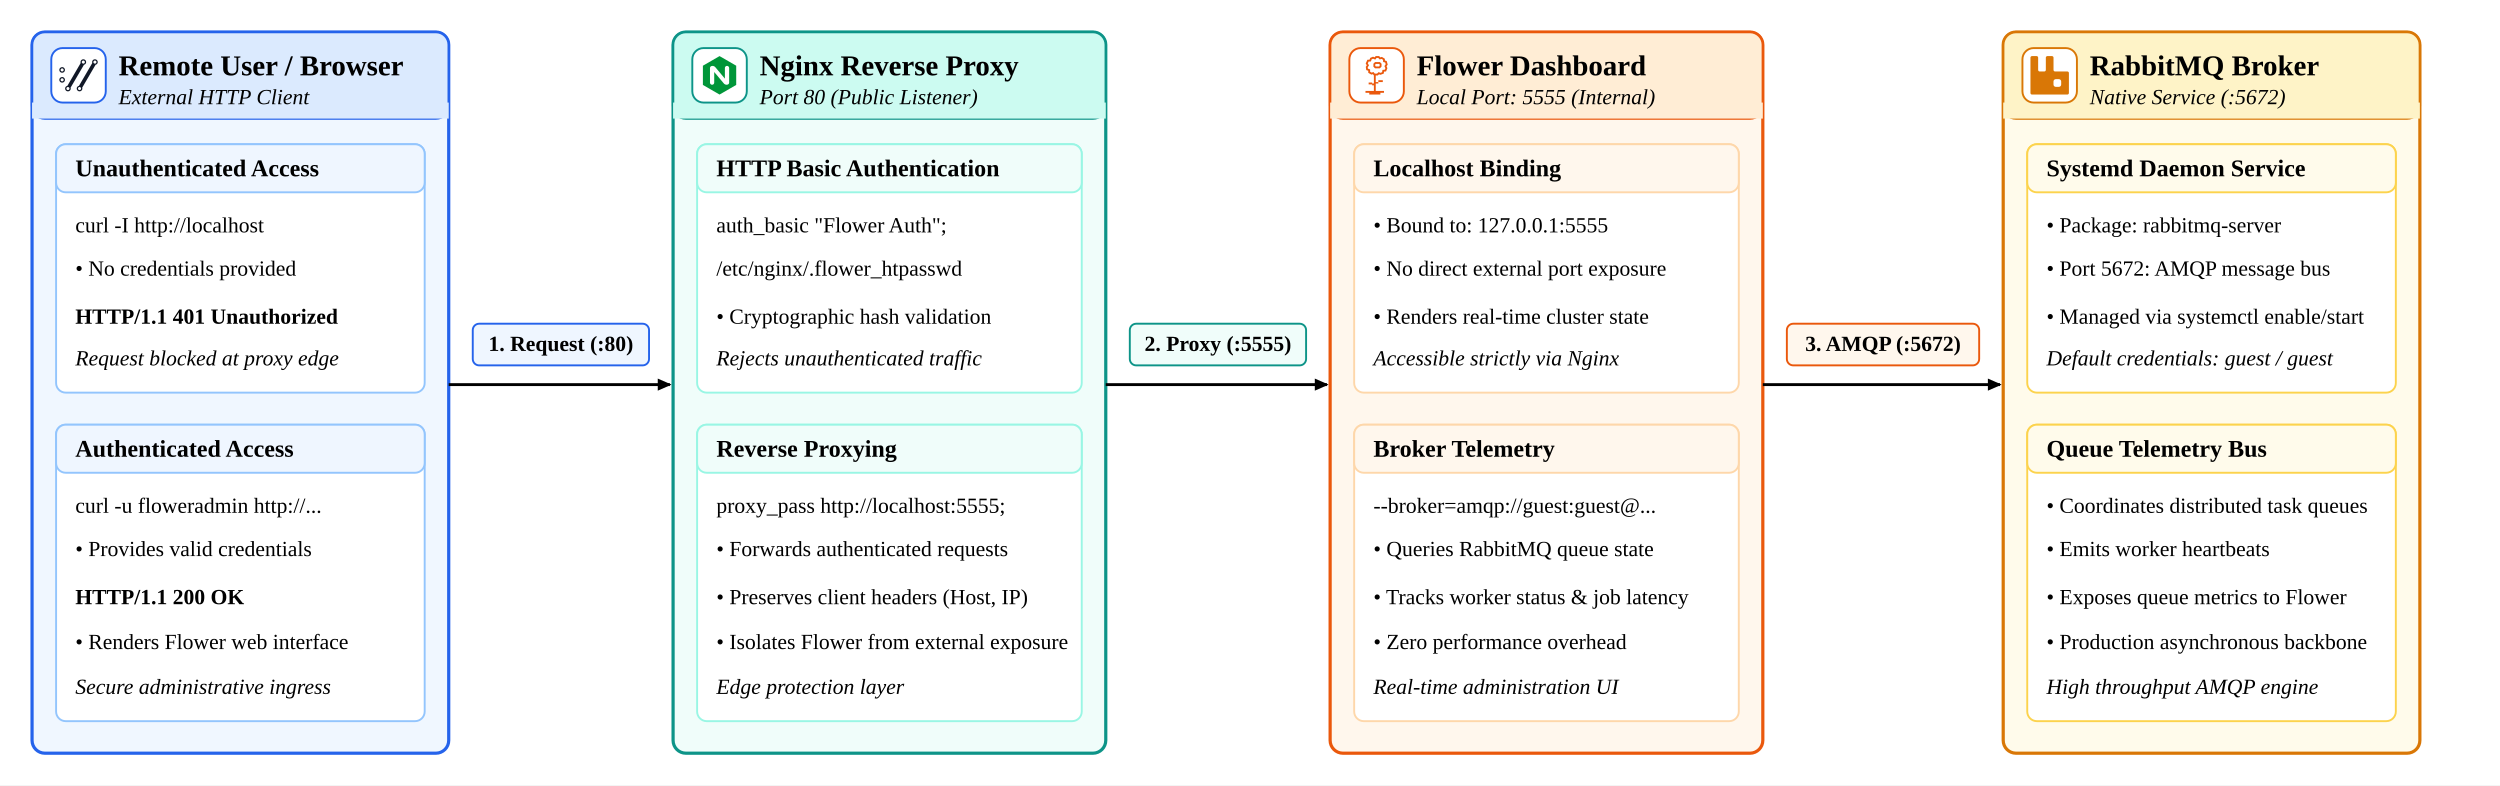
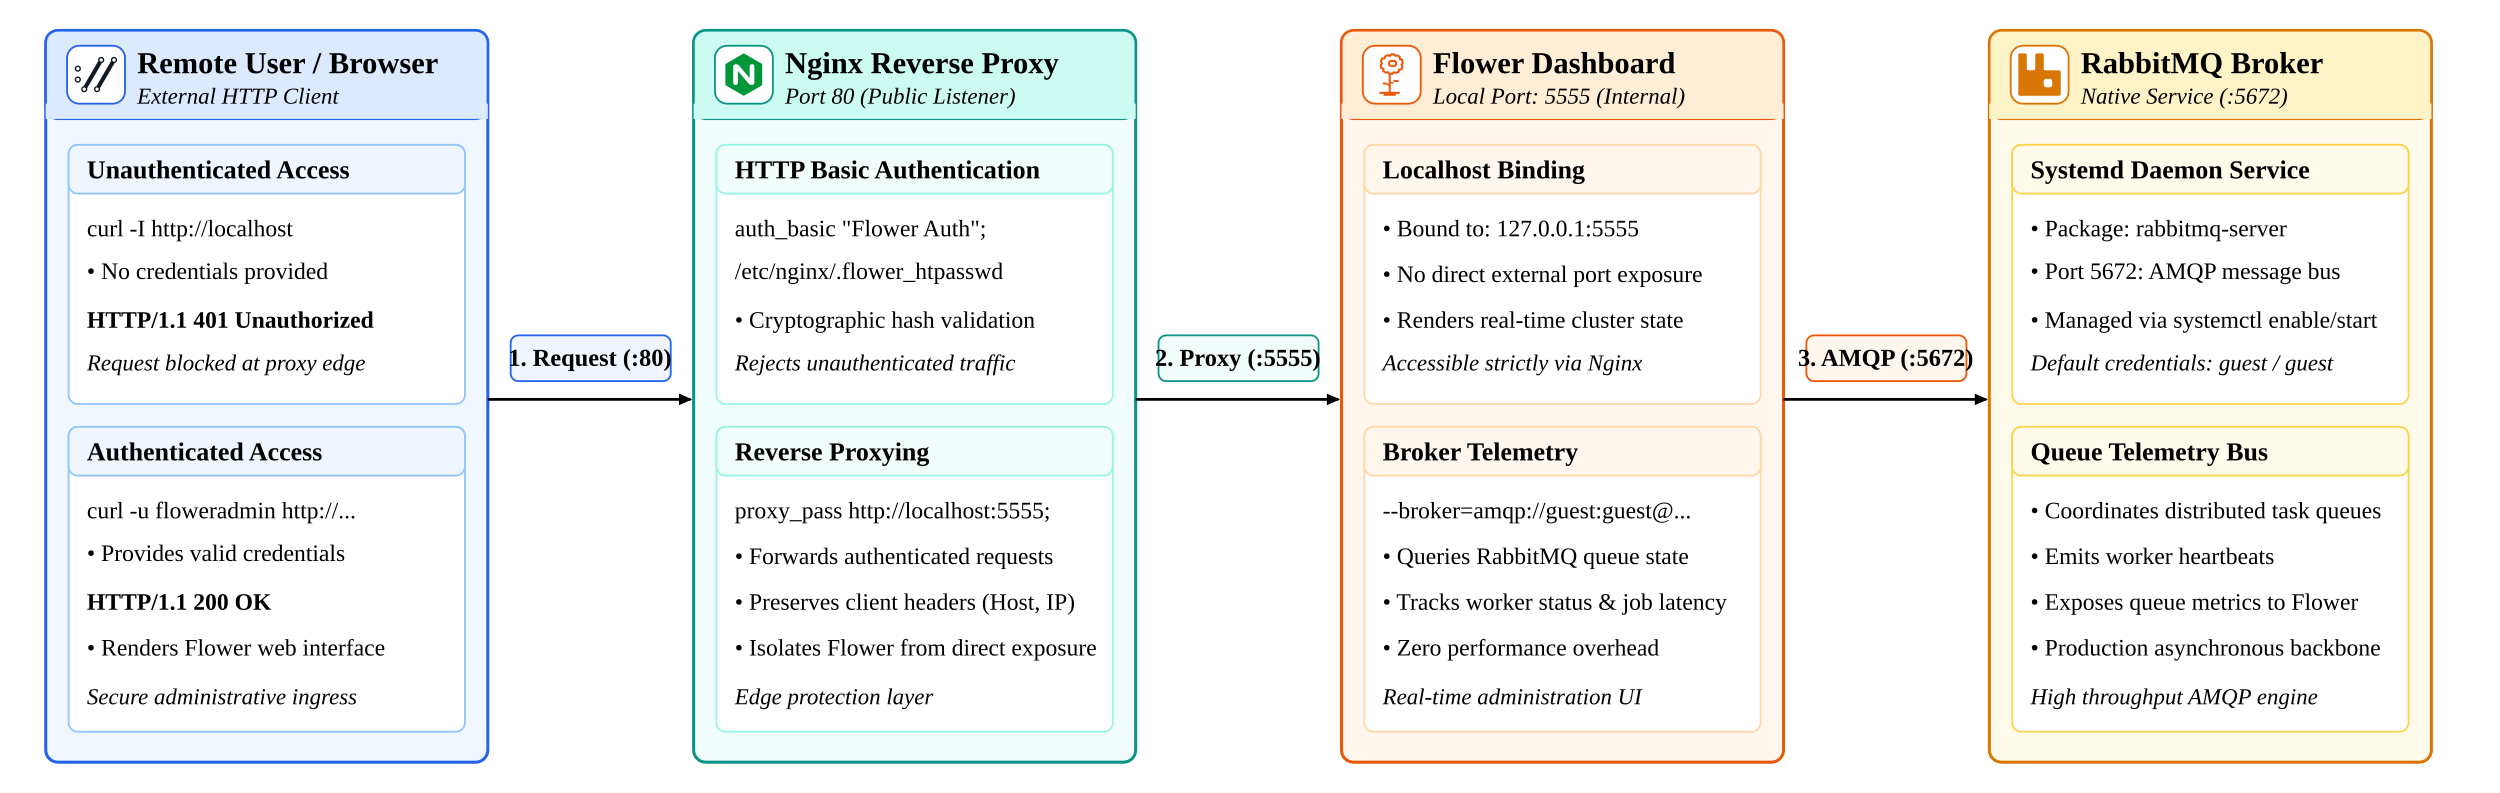
- <svg xmlns="http://www.w3.org/2000/svg" viewBox="0 0 1560 490" width="1560" height="490">
+ <svg xmlns="http://www.w3.org/2000/svg" viewBox="0 0 1640 520" width="1640" height="520">
  <defs>
    <style>
      text {
        font-family: "Times New Roman", Times, "Liberation Serif", serif;
        fill: #000000;
      }
      .title-text {
-         font-size: 18px;
+         font-size: 20px;
        font-weight: bold;
        fill: #000000;
      }
      .subtitle-text {
-         font-size: 13.5px;
+         font-size: 15px;
        font-style: italic;
        fill: #000000;
      }
      .section-heading {
-         font-size: 15px;
+         font-size: 17px;
        font-weight: bold;
        fill: #000000;
      }
      .code-font {
        font-family: "Times New Roman", Times, "Liberation Serif", serif;
-         font-size: 13.5px;
+         font-size: 15.5px;
        fill: #000000;
      }
      .body-text {
-         font-size: 13.5px;
+         font-size: 15.5px;
        fill: #000000;
      }
      .arrow-label {
-         font-size: 13.5px;
+         font-size: 16px;
        font-weight: bold;
        fill: #000000;
      }
      .arrow-sub {
-         font-size: 12.5px;
+         font-size: 14.5px;
        font-style: italic;
        fill: #000000;
      }
      .flow-step-title {
-         font-size: 14.5px;
+         font-size: 16.5px;
        font-weight: bold;
        fill: #000000;
      }
      .flow-step-sub {
-         font-size: 13px;
+         font-size: 14.5px;
        font-style: italic;
        fill: #000000;
      }
    </style>
    <marker id="arr-black" viewBox="0 0 10 10" refX="7" refY="5" markerWidth="6" markerHeight="6" orient="auto-start-reverse">
      <path d="M 0 1.5 L 8 5 L 0 8.5 z" fill="#000000" />
    </marker>
  </defs>
  <rect width="100%" height="100%" fill="#ffffff" />
-   <g transform="translate(20, 20)">
-     <rect width="260" height="450" rx="8" fill="#f0f7ff" stroke="#2563eb" stroke-width="2" />
-     <rect width="260" height="54" rx="8" fill="#dbeafe" stroke="#2563eb" stroke-width="1.5" />
-     <rect y="44" width="260" height="10" fill="#dbeafe" />
-     <rect x="12" y="10" width="34" height="34" rx="7" fill="#ffffff" stroke="#2563eb" stroke-width="1.2" />
-     <g transform="translate(17, 15) scale(1)">
+   <g transform="translate(30, 20)">
+     <rect width="290" height="480" rx="8" fill="#f0f7ff" stroke="#2563eb" stroke-width="2" />
+     <rect width="290" height="58" rx="8" fill="#dbeafe" stroke="#2563eb" stroke-width="1.5" />
+     <rect y="48" width="290" height="10" fill="#dbeafe" />
+     <rect x="14" y="10" width="38" height="38" rx="8" fill="#ffffff" stroke="#2563eb" stroke-width="1.2" />
+     <g transform="translate(19, 15) scale(1.16)">
      <path d="M.803 14.817c0-.534.433-.967.967-.967.533 0 .967.432.967.967 0 .533-.433.966-.967.966-.533 0-.967-.432-.967-.966m2.736 0c0-.196-.053-.376-.112-.552-.234-.702-.876-1.217-1.657-1.217-.125 0-.234.046-.352.071C.615 13.287 0 13.965 0 14.817c0 .976.792 1.769 1.77 1.769.977 0 1.769-.793 1.769-1.769m-1.769-7.149c.533 0 .967.433.967.967 0 .533-.433.967-.967.967-.534 0-.967-.433-.967-.967 0-.533.432-.967.967-.967m0 2.736c.977 0 1.769-.792 1.769-1.769 0-.196-.053-.376-.112-.552-.234-.702-.877-1.217-1.657-1.217-.125 0-.234.046-.352.072C.615 7.104 0 7.782 0 8.634c0 .977.792 1.769 1.77 1.769m13.221-5.694c-.534 0-.967-.433-.967-.966a.966.966 0 01.967-.967c.533 0 .966.432.966.967 0 .533-.432.966-.966.966m-9.6 16.513c-.533 0-.967-.433-.967-.967 0-.534.433-.967.967-.967a.966.966 0 01.967.967c0 .533-.432.967-.967.967m9.6-19.249c-.978 0-1.77.792-1.77 1.769 0 .208.052.403.119.588L5.039 18.558c-.803.168-1.418.846-1.418 1.698 0 .977.792 1.769 1.77 1.769.977 0 1.769-.792 1.769-1.769 0-.196-.052-.376-.111-.552l8.343-14.273c.778-.186 1.368-.853 1.368-1.688 0-.977-.793-1.769-1.769-1.769m7.24 2.736c-.534 0-.967-.433-.967-.967a.966.966 0 01.967-.967c.533 0 .967.432.967.967 0 .533-.433.967-.967.967M12.631 21.223c-.534 0-.967-.433-.967-.967a.966.966 0 01.967-.967c.533 0 .966.432.966.967 0 .533-.432.967-.966.967M22.23 1.974c-.977 0-1.769.792-1.769 1.769 0 .208.052.403.119.588l-8.301 14.226c-.802.168-1.417.846-1.417 1.698 0 .977.792 1.769 1.769 1.769.976 0 1.769-.792 1.769-1.769 0-.196-.052-.376-.111-.552l8.343-14.273C23.409 5.245 24 4.578 24 3.743c0-.977-.792-1.769-1.77-1.769" fill="#111827" />
    </g>
-     <text x="54" y="27" text-anchor="start" class="title-text">Remote User / Browser</text>
-     <text x="54" y="45" text-anchor="start" class="subtitle-text">External HTTP Client</text>
-     <g transform="translate(15, 70)">
-       <rect width="230" height="155" rx="6" fill="#ffffff" stroke="#93c5fd" stroke-width="1.2" />
-       <rect width="230" height="30" rx="6" fill="#eff6ff" stroke="#93c5fd" stroke-width="1.2" />
-       <text x="12" y="20" class="section-heading">Unauthenticated Access</text>
-       <text x="12" y="55" class="code-font">curl -I http://localhost</text>
-       <text x="12" y="82" class="body-text">• No credentials provided</text>
-       <text x="12" y="112" class="code-font" font-weight="bold">HTTP/1.1 401 Unauthorized</text>
-       <text x="12" y="138" class="subtitle-text">Request blocked at proxy edge</text>
+     <text x="60" y="28" text-anchor="start" class="title-text">Remote User / Browser</text>
+     <text x="60" y="48" text-anchor="start" class="subtitle-text">External HTTP Client</text>
+     <g transform="translate(15, 75)">
+       <rect width="260" height="170" rx="6" fill="#ffffff" stroke="#93c5fd" stroke-width="1.2" />
+       <rect width="260" height="32" rx="6" fill="#eff6ff" stroke="#93c5fd" stroke-width="1.2" />
+       <text x="12" y="22" class="section-heading">Unauthenticated Access</text>
+       <text x="12" y="60" class="code-font">curl -I http://localhost</text>
+       <text x="12" y="88" class="body-text">• No credentials provided</text>
+       <text x="12" y="120" class="code-font" font-weight="bold">HTTP/1.1 401 Unauthorized</text>
+       <text x="12" y="148" class="subtitle-text">Request blocked at proxy edge</text>
    </g>
-     <g transform="translate(15, 245)">
-       <rect width="230" height="185" rx="6" fill="#ffffff" stroke="#93c5fd" stroke-width="1.2" />
-       <rect width="230" height="30" rx="6" fill="#eff6ff" stroke="#93c5fd" stroke-width="1.2" />
-       <text x="12" y="20" class="section-heading">Authenticated Access</text>
-       <text x="12" y="55" class="code-font">curl -u floweradmin http://...</text>
-       <text x="12" y="82" class="body-text">• Provides valid credentials</text>
-       <text x="12" y="112" class="code-font" font-weight="bold">HTTP/1.1 200 OK</text>
-       <text x="12" y="140" class="body-text">• Renders Flower web interface</text>
-       <text x="12" y="168" class="subtitle-text">Secure administrative ingress</text>
+     <g transform="translate(15, 260)">
+       <rect width="260" height="200" rx="6" fill="#ffffff" stroke="#93c5fd" stroke-width="1.2" />
+       <rect width="260" height="32" rx="6" fill="#eff6ff" stroke="#93c5fd" stroke-width="1.2" />
+       <text x="12" y="22" class="section-heading">Authenticated Access</text>
+       <text x="12" y="60" class="code-font">curl -u floweradmin http://...</text>
+       <text x="12" y="88" class="body-text">• Provides valid credentials</text>
+       <text x="12" y="120" class="code-font" font-weight="bold">HTTP/1.1 200 OK</text>
+       <text x="12" y="150" class="body-text">• Renders Flower web interface</text>
+       <text x="12" y="182" class="subtitle-text">Secure administrative ingress</text>
    </g>
  </g>
-   <rect x="295" y="202" width="110" height="26" rx="4" fill="#eff6ff" stroke="#2563eb" stroke-width="1.2" />
-   <text x="350" y="219" text-anchor="middle" class="arrow-label">1. Request (:80)</text>
-   <line x1="280" y1="240" x2="418" y2="240" stroke="#000000" stroke-width="1.8" marker-end="url(#arr-black)" />
-   <g transform="translate(420, 20)">
-     <rect width="270" height="450" rx="8" fill="#f0fdfa" stroke="#0d9488" stroke-width="2" />
-     <rect width="270" height="54" rx="8" fill="#ccfbf1" stroke="#0d9488" stroke-width="1.5" />
-     <rect y="44" width="270" height="10" fill="#ccfbf1" />
-     <rect x="12" y="10" width="34" height="34" rx="7" fill="#ffffff" stroke="#0d9488" stroke-width="1.2" />
-     <g transform="translate(17, 15) scale(1)">
+   <rect x="335" y="220" width="105" height="30" rx="5" fill="#eff6ff" stroke="#2563eb" stroke-width="1.2" />
+   <text x="387" y="240" text-anchor="middle" class="arrow-label">1. Request (:80)</text>
+   <line x1="320" y1="262" x2="453" y2="262" stroke="#000000" stroke-width="1.8" marker-end="url(#arr-black)" />
+   <g transform="translate(455, 20)">
+     <rect width="290" height="480" rx="8" fill="#f0fdfa" stroke="#0d9488" stroke-width="2" />
+     <rect width="290" height="58" rx="8" fill="#ccfbf1" stroke="#0d9488" stroke-width="1.5" />
+     <rect y="48" width="290" height="10" fill="#ccfbf1" />
+     <rect x="14" y="10" width="38" height="38" rx="8" fill="#ffffff" stroke="#0d9488" stroke-width="1.2" />
+     <g transform="translate(19, 15) scale(1.16)">
      <path d="M12 0L1.605 6v12L12 24l10.395-6V6L12 0zm6 16.59c0 .705-.646 1.29-1.529 1.29-.631 0-1.351-.255-1.801-.81l-6-7.141v6.66c0 .721-.57 1.29-1.274 1.29H7.32c-.721 0-1.29-.6-1.29-1.29V7.41c0-.705.63-1.29 1.5-1.29.646 0 1.38.255 1.83.81l5.97 7.141V7.41c0-.721.6-1.29 1.29-1.29h.075c.72 0 1.29.6 1.29 1.29v9.18H18z" fill="#009639" />
    </g>
-     <text x="54" y="27" text-anchor="start" class="title-text">Nginx Reverse Proxy</text>
-     <text x="54" y="45" text-anchor="start" class="subtitle-text">Port 80 (Public Listener)</text>
-     <g transform="translate(15, 70)">
-       <rect width="240" height="155" rx="6" fill="#ffffff" stroke="#99f6e4" stroke-width="1.2" />
-       <rect width="240" height="30" rx="6" fill="#f0fdfa" stroke="#99f6e4" stroke-width="1.2" />
-       <text x="12" y="20" class="section-heading">HTTP Basic Authentication</text>
-       <text x="12" y="55" class="code-font">auth_basic "Flower Auth";</text>
-       <text x="12" y="82" class="code-font">/etc/nginx/.flower_htpasswd</text>
-       <text x="12" y="112" class="body-text">• Cryptographic hash validation</text>
-       <text x="12" y="138" class="subtitle-text">Rejects unauthenticated traffic</text>
+     <text x="60" y="28" text-anchor="start" class="title-text">Nginx Reverse Proxy</text>
+     <text x="60" y="48" text-anchor="start" class="subtitle-text">Port 80 (Public Listener)</text>
+     <g transform="translate(15, 75)">
+       <rect width="260" height="170" rx="6" fill="#ffffff" stroke="#99f6e4" stroke-width="1.2" />
+       <rect width="260" height="32" rx="6" fill="#f0fdfa" stroke="#99f6e4" stroke-width="1.2" />
+       <text x="12" y="22" class="section-heading">HTTP Basic Authentication</text>
+       <text x="12" y="60" class="code-font">auth_basic "Flower Auth";</text>
+       <text x="12" y="88" class="code-font">/etc/nginx/.flower_htpasswd</text>
+       <text x="12" y="120" class="body-text">• Cryptographic hash validation</text>
+       <text x="12" y="148" class="subtitle-text">Rejects unauthenticated traffic</text>
    </g>
-     <g transform="translate(15, 245)">
-       <rect width="240" height="185" rx="6" fill="#ffffff" stroke="#99f6e4" stroke-width="1.2" />
-       <rect width="240" height="30" rx="6" fill="#f0fdfa" stroke="#99f6e4" stroke-width="1.2" />
-       <text x="12" y="20" class="section-heading">Reverse Proxying</text>
-       <text x="12" y="55" class="code-font">proxy_pass http://localhost:5555;</text>
-       <text x="12" y="82" class="body-text">• Forwards authenticated requests</text>
-       <text x="12" y="112" class="body-text">• Preserves client headers (Host, IP)</text>
-       <text x="12" y="140" class="body-text">• Isolates Flower from external exposure</text>
-       <text x="12" y="168" class="subtitle-text">Edge protection layer</text>
+     <g transform="translate(15, 260)">
+       <rect width="260" height="200" rx="6" fill="#ffffff" stroke="#99f6e4" stroke-width="1.2" />
+       <rect width="260" height="32" rx="6" fill="#f0fdfa" stroke="#99f6e4" stroke-width="1.2" />
+       <text x="12" y="22" class="section-heading">Reverse Proxying</text>
+       <text x="12" y="60" class="code-font">proxy_pass http://localhost:5555;</text>
+       <text x="12" y="90" class="body-text">• Forwards authenticated requests</text>
+       <text x="12" y="120" class="body-text">• Preserves client headers (Host, IP)</text>
+       <text x="12" y="150" class="body-text">• Isolates Flower from direct exposure</text>
+       <text x="12" y="182" class="subtitle-text">Edge protection layer</text>
    </g>
  </g>
-   <rect x="705" y="202" width="110" height="26" rx="4" fill="#f0fdfa" stroke="#0d9488" stroke-width="1.2" />
-   <text x="760" y="219" text-anchor="middle" class="arrow-label">2. Proxy (:5555)</text>
-   <line x1="690" y1="240" x2="828" y2="240" stroke="#000000" stroke-width="1.8" marker-end="url(#arr-black)" />
-   <g transform="translate(830, 20)">
-     <rect width="270" height="450" rx="8" fill="#fff7ed" stroke="#ea580c" stroke-width="2" />
-     <rect width="270" height="54" rx="8" fill="#ffedd5" stroke="#ea580c" stroke-width="1.5" />
-     <rect y="44" width="270" height="10" fill="#ffedd5" />
-     <rect x="12" y="10" width="34" height="34" rx="7" fill="#ffffff" stroke="#ea580c" stroke-width="1.2" />
-     <g transform="translate(17, 15) scale(1)">
+   <rect x="760" y="220" width="105" height="30" rx="5" fill="#f0fdfa" stroke="#0d9488" stroke-width="1.2" />
+   <text x="812" y="240" text-anchor="middle" class="arrow-label">2. Proxy (:5555)</text>
+   <line x1="745" y1="262" x2="878" y2="262" stroke="#000000" stroke-width="1.8" marker-end="url(#arr-black)" />
+   <g transform="translate(880, 20)">
+     <rect width="290" height="480" rx="8" fill="#fff7ed" stroke="#ea580c" stroke-width="2" />
+     <rect width="290" height="58" rx="8" fill="#ffedd5" stroke="#ea580c" stroke-width="1.5" />
+     <rect y="48" width="290" height="10" fill="#ffedd5" />
+     <rect x="14" y="10" width="38" height="38" rx="8" fill="#ffffff" stroke="#ea580c" stroke-width="1.2" />
+     <g transform="translate(19, 15) scale(1.16)">
      <path d="m18.938 5.31-.647-2.263-1.094-.28-.062-1.11L15.318.514l-1.036.274-.69-.788h-2.175l-.619.788L9.751.372l-1.754.764L7.61 2.22l-1.347.067-1.066 2.325.68 1.125-.63.96.29 2.03 1.251.415.012 1.302 1.937 1.119.908-.284.66.816v4.973H9.24v-.578H7.037v1.162H9.23v.579h1.075v3.517H5.062v1.162H7.42V24h6.929v-1.09h2.262v-1.162h-5.147v-4.626h1.624v-.927h-1.624v-4.097h1.286l.76-.74.84.336 2.098-.76.202-1.238 1.266-.13.83-2.043-.535-1.166Zm-1.453 2.243-.377.928-1.455.15-.237 1.442-1.045.377-1.128-.452-.963.937h-1.42l-.808-1-1.176.367-.921-.532L7.94 8.3l-1.356-.448-.126-.88.792-1.208-.742-1.227.515-1.124 1.42-.071.477-1.34.852-.372 1.403.558.806-1.027h1.082l.818.934 1.244-.329.881.554.077 1.36 1.274.326.31 1.09-.789 1.143zm-1.615 7.476h-2.783v1.163h2.783zM11.04 3.715l-1.036 1.038v1.87l1.049 1.037 2.975-.035 1.02-1.01.046-1.834-1.037-1.066Zm2.86 2.403-.354.349-2.023.024-.36-.356v-.903l.357-.357h2.047l.354.364z" fill="#ea580c" />
    </g>
-     <text x="54" y="27" text-anchor="start" class="title-text">Flower Dashboard</text>
-     <text x="54" y="45" text-anchor="start" class="subtitle-text">Local Port: 5555 (Internal)</text>
-     <g transform="translate(15, 70)">
-       <rect width="240" height="155" rx="6" fill="#ffffff" stroke="#fed7aa" stroke-width="1.2" />
-       <rect width="240" height="30" rx="6" fill="#fff7ed" stroke="#fed7aa" stroke-width="1.2" />
-       <text x="12" y="20" class="section-heading">Localhost Binding</text>
-       <text x="12" y="55" class="body-text">• Bound to: 127.0.0.1:5555</text>
-       <text x="12" y="82" class="body-text">• No direct external port exposure</text>
-       <text x="12" y="112" class="body-text">• Renders real-time cluster state</text>
-       <text x="12" y="138" class="subtitle-text">Accessible strictly via Nginx</text>
+     <text x="60" y="28" text-anchor="start" class="title-text">Flower Dashboard</text>
+     <text x="60" y="48" text-anchor="start" class="subtitle-text">Local Port: 5555 (Internal)</text>
+     <g transform="translate(15, 75)">
+       <rect width="260" height="170" rx="6" fill="#ffffff" stroke="#fed7aa" stroke-width="1.2" />
+       <rect width="260" height="32" rx="6" fill="#fff7ed" stroke="#fed7aa" stroke-width="1.2" />
+       <text x="12" y="22" class="section-heading">Localhost Binding</text>
+       <text x="12" y="60" class="body-text">• Bound to: 127.0.0.1:5555</text>
+       <text x="12" y="90" class="body-text">• No direct external port exposure</text>
+       <text x="12" y="120" class="body-text">• Renders real-time cluster state</text>
+       <text x="12" y="148" class="subtitle-text">Accessible strictly via Nginx</text>
    </g>
-     <g transform="translate(15, 245)">
-       <rect width="240" height="185" rx="6" fill="#ffffff" stroke="#fed7aa" stroke-width="1.2" />
-       <rect width="240" height="30" rx="6" fill="#fff7ed" stroke="#fed7aa" stroke-width="1.2" />
-       <text x="12" y="20" class="section-heading">Broker Telemetry</text>
-       <text x="12" y="55" class="code-font">--broker=amqp://guest:guest@...</text>
-       <text x="12" y="82" class="body-text">• Queries RabbitMQ queue state</text>
-       <text x="12" y="112" class="body-text">• Tracks worker status &amp; job latency</text>
-       <text x="12" y="140" class="body-text">• Zero performance overhead</text>
-       <text x="12" y="168" class="subtitle-text">Real-time administration UI</text>
+     <g transform="translate(15, 260)">
+       <rect width="260" height="200" rx="6" fill="#ffffff" stroke="#fed7aa" stroke-width="1.2" />
+       <rect width="260" height="32" rx="6" fill="#fff7ed" stroke="#fed7aa" stroke-width="1.2" />
+       <text x="12" y="22" class="section-heading">Broker Telemetry</text>
+       <text x="12" y="60" class="code-font">--broker=amqp://guest:guest@...</text>
+       <text x="12" y="90" class="body-text">• Queries RabbitMQ queue state</text>
+       <text x="12" y="120" class="body-text">• Tracks worker status &amp; job latency</text>
+       <text x="12" y="150" class="body-text">• Zero performance overhead</text>
+       <text x="12" y="182" class="subtitle-text">Real-time administration UI</text>
    </g>
  </g>
-   <rect x="1115" y="202" width="120" height="26" rx="4" fill="#fff7ed" stroke="#ea580c" stroke-width="1.2" />
-   <text x="1175" y="219" text-anchor="middle" class="arrow-label">3. AMQP (:5672)</text>
-   <line x1="1100" y1="240" x2="1248" y2="240" stroke="#000000" stroke-width="1.8" marker-end="url(#arr-black)" />
-   <g transform="translate(1250, 20)">
-     <rect width="260" height="450" rx="8" fill="#fffbeb" stroke="#d97706" stroke-width="2" />
-     <rect width="260" height="54" rx="8" fill="#fef3c7" stroke="#d97706" stroke-width="1.5" />
-     <rect y="44" width="260" height="10" fill="#fef3c7" />
-     <rect x="12" y="10" width="34" height="34" rx="7" fill="#ffffff" stroke="#d97706" stroke-width="1.2" />
-     <g transform="translate(17, 15) scale(1)">
+   <rect x="1185" y="220" width="105" height="30" rx="5" fill="#fff7ed" stroke="#ea580c" stroke-width="1.2" />
+   <text x="1237" y="240" text-anchor="middle" class="arrow-label">3. AMQP (:5672)</text>
+   <line x1="1170" y1="262" x2="1303" y2="262" stroke="#000000" stroke-width="1.8" marker-end="url(#arr-black)" />
+   <g transform="translate(1305, 20)">
+     <rect width="290" height="480" rx="8" fill="#fffbeb" stroke="#d97706" stroke-width="2" />
+     <rect width="290" height="58" rx="8" fill="#fef3c7" stroke="#d97706" stroke-width="1.5" />
+     <rect y="48" width="290" height="10" fill="#fef3c7" />
+     <rect x="14" y="10" width="38" height="38" rx="8" fill="#ffffff" stroke="#d97706" stroke-width="1.2" />
+     <g transform="translate(19, 15) scale(1.16)">
      <path d="M23.035 9.601h-7.677a.956.956 0 01-.962-.962V.962a.956.956 0 00-.962-.956H10.56a.956.956 0 00-.962.956V8.64a.956.956 0 01-.962.962H5.762a.956.956 0 01-.961-.962V.962A.956.956 0 003.839 0H.959a.956.956 0 00-.956.962v22.076A.956.956 0 00.965 24h22.07a.956.956 0 00.962-.962V10.58a.956.956 0 00-.962-.98zm-3.86 8.152a1.437 1.437 0 01-1.437 1.443h-1.924a1.437 1.437 0 01-1.436-1.443v-1.917a1.437 1.437 0 011.436-1.443h1.924a1.437 1.437 0 011.437 1.443z" fill="#d97706" />
    </g>
-     <text x="54" y="27" text-anchor="start" class="title-text">RabbitMQ Broker</text>
-     <text x="54" y="45" text-anchor="start" class="subtitle-text">Native Service (:5672)</text>
-     <g transform="translate(15, 70)">
-       <rect width="230" height="155" rx="6" fill="#ffffff" stroke="#fcd34d" stroke-width="1.2" />
-       <rect width="230" height="30" rx="6" fill="#fffbeb" stroke="#fcd34d" stroke-width="1.2" />
-       <text x="12" y="20" class="section-heading">Systemd Daemon Service</text>
-       <text x="12" y="55" class="body-text">• Package: rabbitmq-server</text>
-       <text x="12" y="82" class="body-text">• Port 5672: AMQP message bus</text>
-       <text x="12" y="112" class="body-text">• Managed via systemctl enable/start</text>
-       <text x="12" y="138" class="subtitle-text">Default credentials: guest / guest</text>
+     <text x="60" y="28" text-anchor="start" class="title-text">RabbitMQ Broker</text>
+     <text x="60" y="48" text-anchor="start" class="subtitle-text">Native Service (:5672)</text>
+     <g transform="translate(15, 75)">
+       <rect width="260" height="170" rx="6" fill="#ffffff" stroke="#fcd34d" stroke-width="1.2" />
+       <rect width="260" height="32" rx="6" fill="#fffbeb" stroke="#fcd34d" stroke-width="1.2" />
+       <text x="12" y="22" class="section-heading">Systemd Daemon Service</text>
+       <text x="12" y="60" class="body-text">• Package: rabbitmq-server</text>
+       <text x="12" y="88" class="body-text">• Port 5672: AMQP message bus</text>
+       <text x="12" y="120" class="body-text">• Managed via systemctl enable/start</text>
+       <text x="12" y="148" class="subtitle-text">Default credentials: guest / guest</text>
    </g>
-     <g transform="translate(15, 245)">
-       <rect width="230" height="185" rx="6" fill="#ffffff" stroke="#fcd34d" stroke-width="1.2" />
-       <rect width="230" height="30" rx="6" fill="#fffbeb" stroke="#fcd34d" stroke-width="1.2" />
-       <text x="12" y="20" class="section-heading">Queue Telemetry Bus</text>
-       <text x="12" y="55" class="body-text">• Coordinates distributed task queues</text>
-       <text x="12" y="82" class="body-text">• Emits worker heartbeats</text>
-       <text x="12" y="112" class="body-text">• Exposes queue metrics to Flower</text>
-       <text x="12" y="140" class="body-text">• Production asynchronous backbone</text>
-       <text x="12" y="168" class="subtitle-text">High throughput AMQP engine</text>
+     <g transform="translate(15, 260)">
+       <rect width="260" height="200" rx="6" fill="#ffffff" stroke="#fcd34d" stroke-width="1.2" />
+       <rect width="260" height="32" rx="6" fill="#fffbeb" stroke="#fcd34d" stroke-width="1.2" />
+       <text x="12" y="22" class="section-heading">Queue Telemetry Bus</text>
+       <text x="12" y="60" class="body-text">• Coordinates distributed task queues</text>
+       <text x="12" y="90" class="body-text">• Emits worker heartbeats</text>
+       <text x="12" y="120" class="body-text">• Exposes queue metrics to Flower</text>
+       <text x="12" y="150" class="body-text">• Production asynchronous backbone</text>
+       <text x="12" y="182" class="subtitle-text">High throughput AMQP engine</text>
    </g>
  </g>
</svg>
